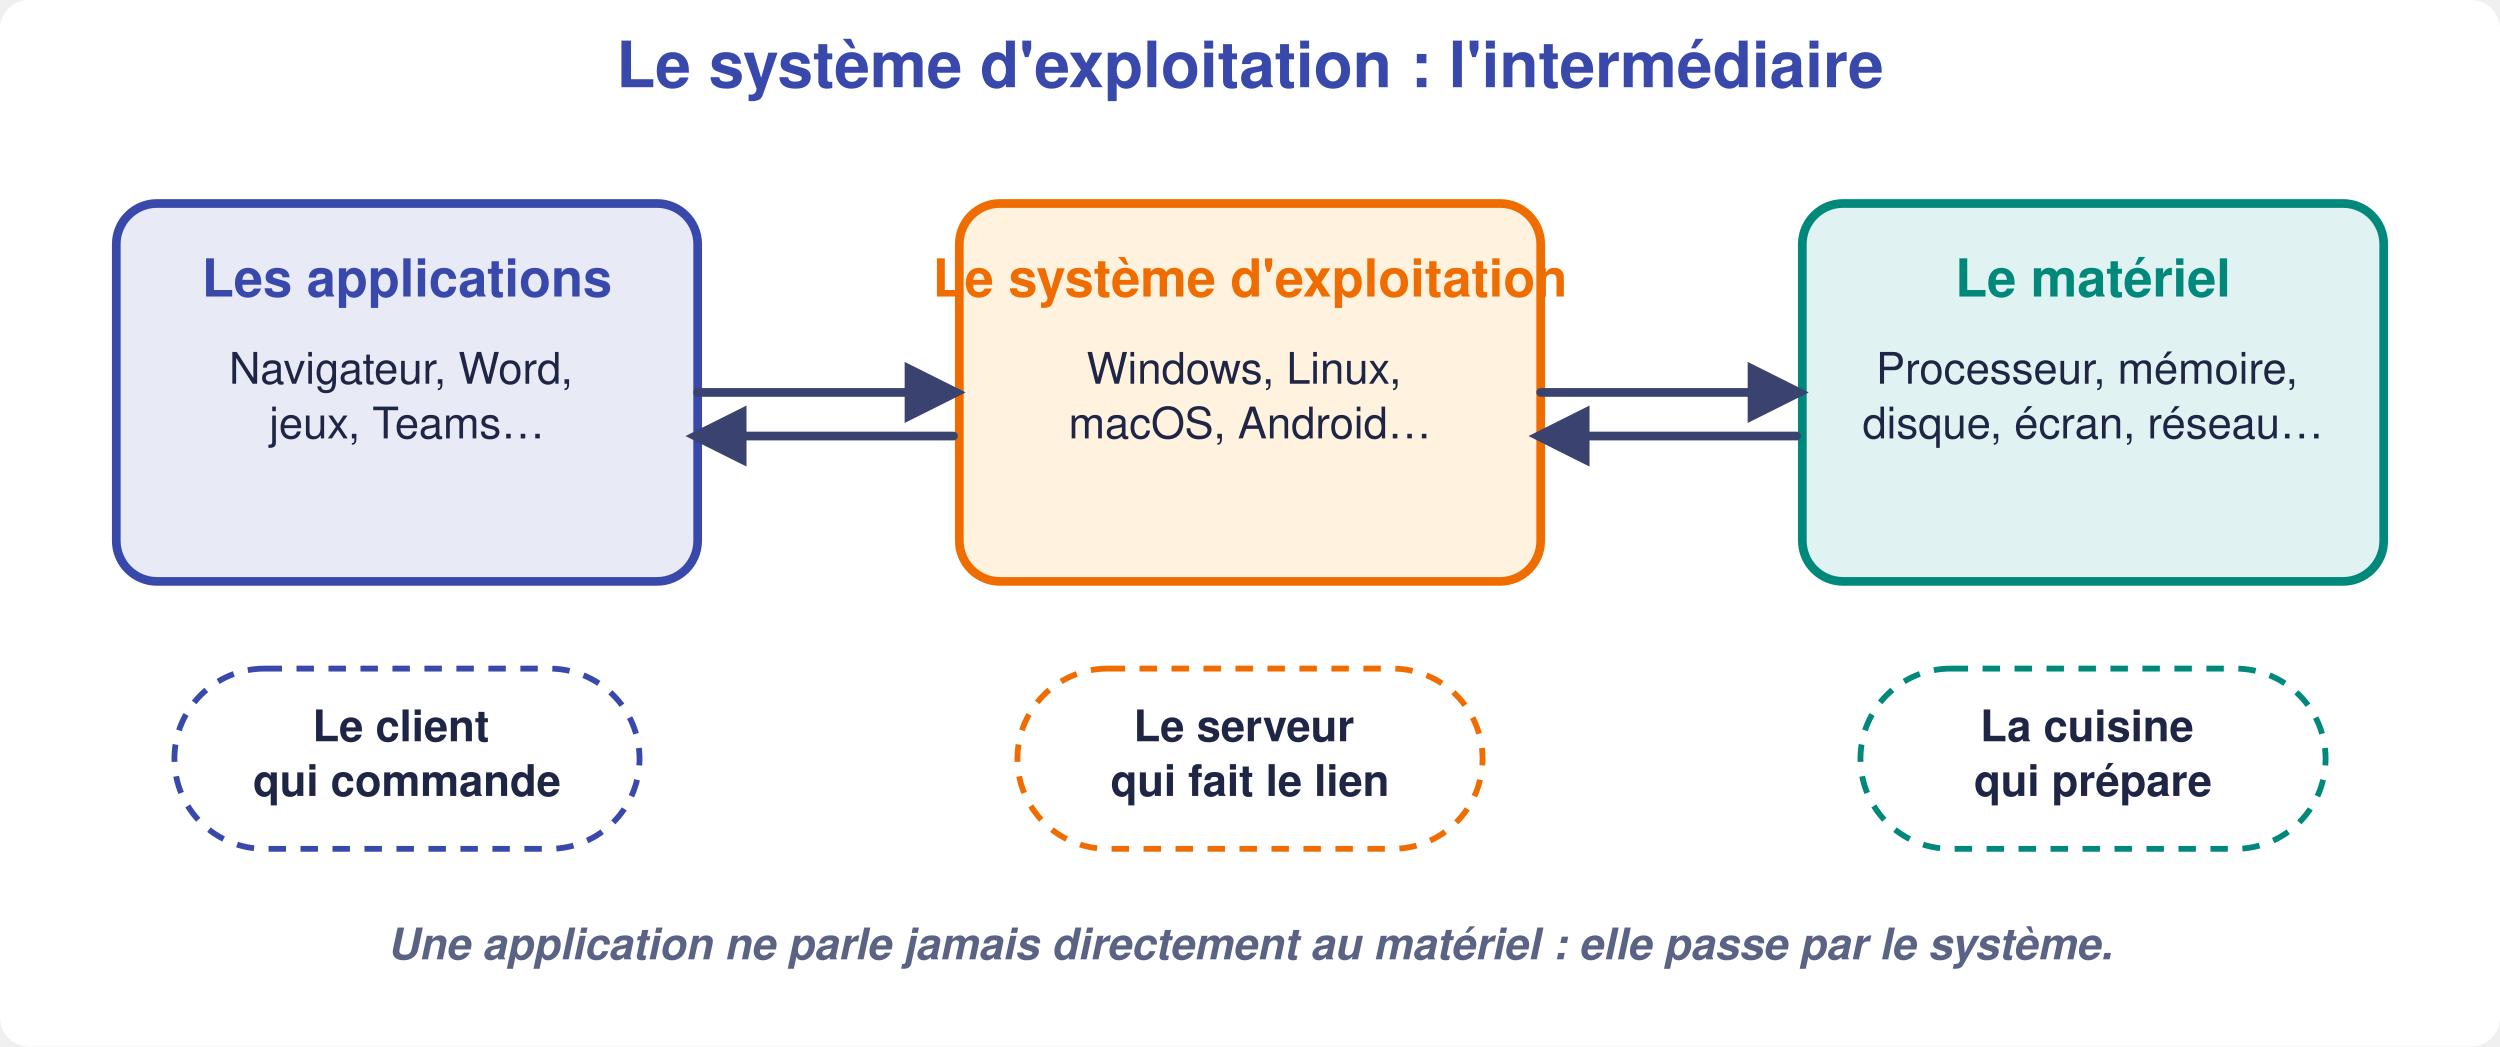
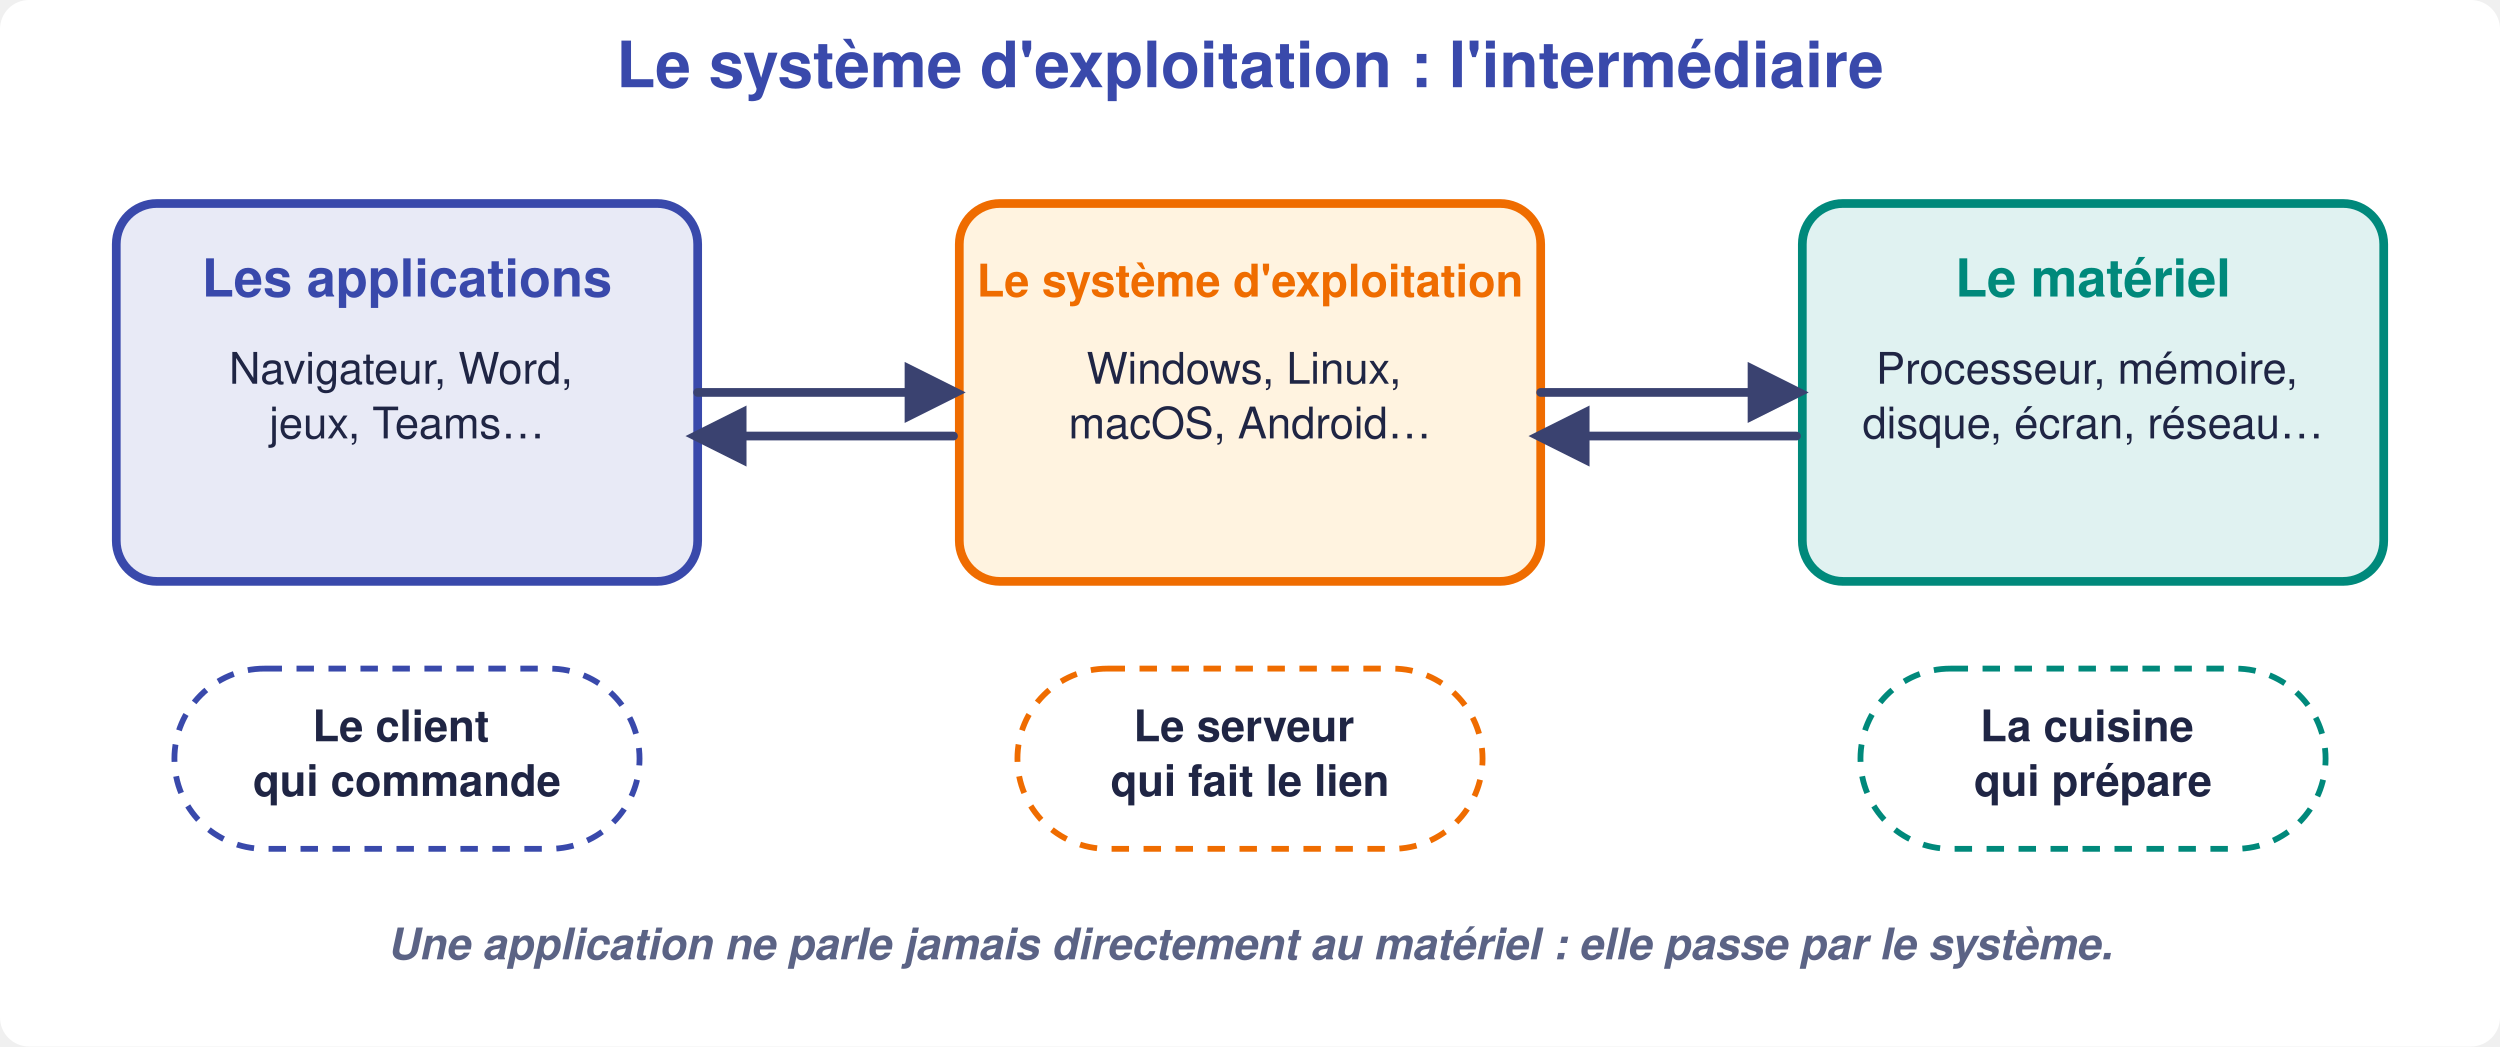
<svg xmlns="http://www.w3.org/2000/svg" viewBox="0 0 860 360" width="860" height="360" role="img">
  <defs>
    <marker id="ar" viewBox="0 0 10 10" refX="8" refY="5" markerWidth="7" markerHeight="7" orient="auto-start-reverse">
      <path d="M0,0 L10,5 L0,10 z" fill="#3a4270" />
    </marker>
  </defs>
  <rect width="860" height="360" fill="#ffffff" rx="10" />
  <text x="430.0" y="30" font-family="Segoe UI, Helvetica, Arial, sans-serif" font-size="22" fill="#3949ab" text-anchor="middle" font-weight="700">
    <tspan x="430.0" dy="0">Le système d'exploitation : l'intermédiaire</tspan>
  </text>
  <rect x="40" y="70" width="200" height="130" rx="14" fill="#e8eaf6" stroke="#3949ab" stroke-width="3" />
  <text x="140" y="102" font-family="Segoe UI, Helvetica, Arial, sans-serif" font-size="18" fill="#3949ab" text-anchor="middle" font-weight="700">
    <tspan x="140" dy="0">Les applications</tspan>
  </text>
  <text x="140" y="132" font-family="Segoe UI, Helvetica, Arial, sans-serif" font-size="15" fill="#1f2544" text-anchor="middle" font-weight="400">
    <tspan x="140" dy="0">Navigateur, Word,</tspan>
    <tspan x="140" dy="18.8">jeux, Teams…</tspan>
  </text>
  <rect x="60" y="230" width="160" height="62" rx="31" fill="#ffffff" stroke="#3949ab" stroke-width="2" stroke-dasharray="6 5" />
  <text x="140" y="255" font-family="Segoe UI, Helvetica, Arial, sans-serif" font-size="15" fill="#1f2544" text-anchor="middle" font-weight="600">
    <tspan x="140" dy="0">Le client</tspan>
    <tspan x="140" dy="18.8">qui commande</tspan>
  </text>
  <rect x="330" y="70" width="200" height="130" rx="14" fill="#fff3e0" stroke="#ef6c00" stroke-width="3" />
-   <text x="430" y="102" font-family="Segoe UI, Helvetica, Arial, sans-serif" font-size="18" fill="#ef6c00" text-anchor="middle" font-weight="700">
+   <text x="430" y="102" font-family="Segoe UI, Helvetica, Arial, sans-serif" font-size="15.5" fill="#ef6c00" text-anchor="middle" font-weight="700">
    <tspan x="430" dy="0">Le système d'exploitation</tspan>
  </text>
  <text x="430" y="132" font-family="Segoe UI, Helvetica, Arial, sans-serif" font-size="15" fill="#1f2544" text-anchor="middle" font-weight="400">
    <tspan x="430" dy="0">Windows, Linux,</tspan>
    <tspan x="430" dy="18.8">macOS, Android…</tspan>
  </text>
  <rect x="350" y="230" width="160" height="62" rx="31" fill="#ffffff" stroke="#ef6c00" stroke-width="2" stroke-dasharray="6 5" />
  <text x="430" y="255" font-family="Segoe UI, Helvetica, Arial, sans-serif" font-size="15" fill="#1f2544" text-anchor="middle" font-weight="600">
    <tspan x="430" dy="0">Le serveur</tspan>
    <tspan x="430" dy="18.8">qui fait le lien</tspan>
  </text>
  <rect x="620" y="70" width="200" height="130" rx="14" fill="#e0f2f1" stroke="#00897b" stroke-width="3" />
  <text x="720" y="102" font-family="Segoe UI, Helvetica, Arial, sans-serif" font-size="18" fill="#00897b" text-anchor="middle" font-weight="700">
    <tspan x="720" dy="0">Le matériel</tspan>
  </text>
  <text x="720" y="132" font-family="Segoe UI, Helvetica, Arial, sans-serif" font-size="15" fill="#1f2544" text-anchor="middle" font-weight="400">
    <tspan x="720" dy="0">Processeur, mémoire,</tspan>
    <tspan x="720" dy="18.8">disque, écran, réseau…</tspan>
  </text>
  <rect x="640" y="230" width="160" height="62" rx="31" fill="#ffffff" stroke="#00897b" stroke-width="2" stroke-dasharray="6 5" />
  <text x="720" y="255" font-family="Segoe UI, Helvetica, Arial, sans-serif" font-size="15" fill="#1f2544" text-anchor="middle" font-weight="600">
    <tspan x="720" dy="0">La cuisine</tspan>
    <tspan x="720" dy="18.8">qui prépare</tspan>
  </text>
  <line x1="240" y1="135" x2="328" y2="135" stroke="#3a4270" stroke-width="3" stroke-linecap="round" marker-end="url(#ar)" />
  <line x1="328" y1="150" x2="240" y2="150" stroke="#3a4270" stroke-width="3" stroke-linecap="round" marker-end="url(#ar)" />
  <line x1="530" y1="135" x2="618" y2="135" stroke="#3a4270" stroke-width="3" stroke-linecap="round" marker-end="url(#ar)" />
  <line x1="618" y1="150" x2="530" y2="150" stroke="#3a4270" stroke-width="3" stroke-linecap="round" marker-end="url(#ar)" />
  <text x="430" y="330" font-family="Segoe UI, Helvetica, Arial, sans-serif" font-size="15" fill="#5b6385" text-anchor="middle" font-weight="600" font-style="italic">
    <tspan x="430" dy="0">Une application ne parle jamais directement au matériel : elle passe par le système.</tspan>
  </text>
</svg>
